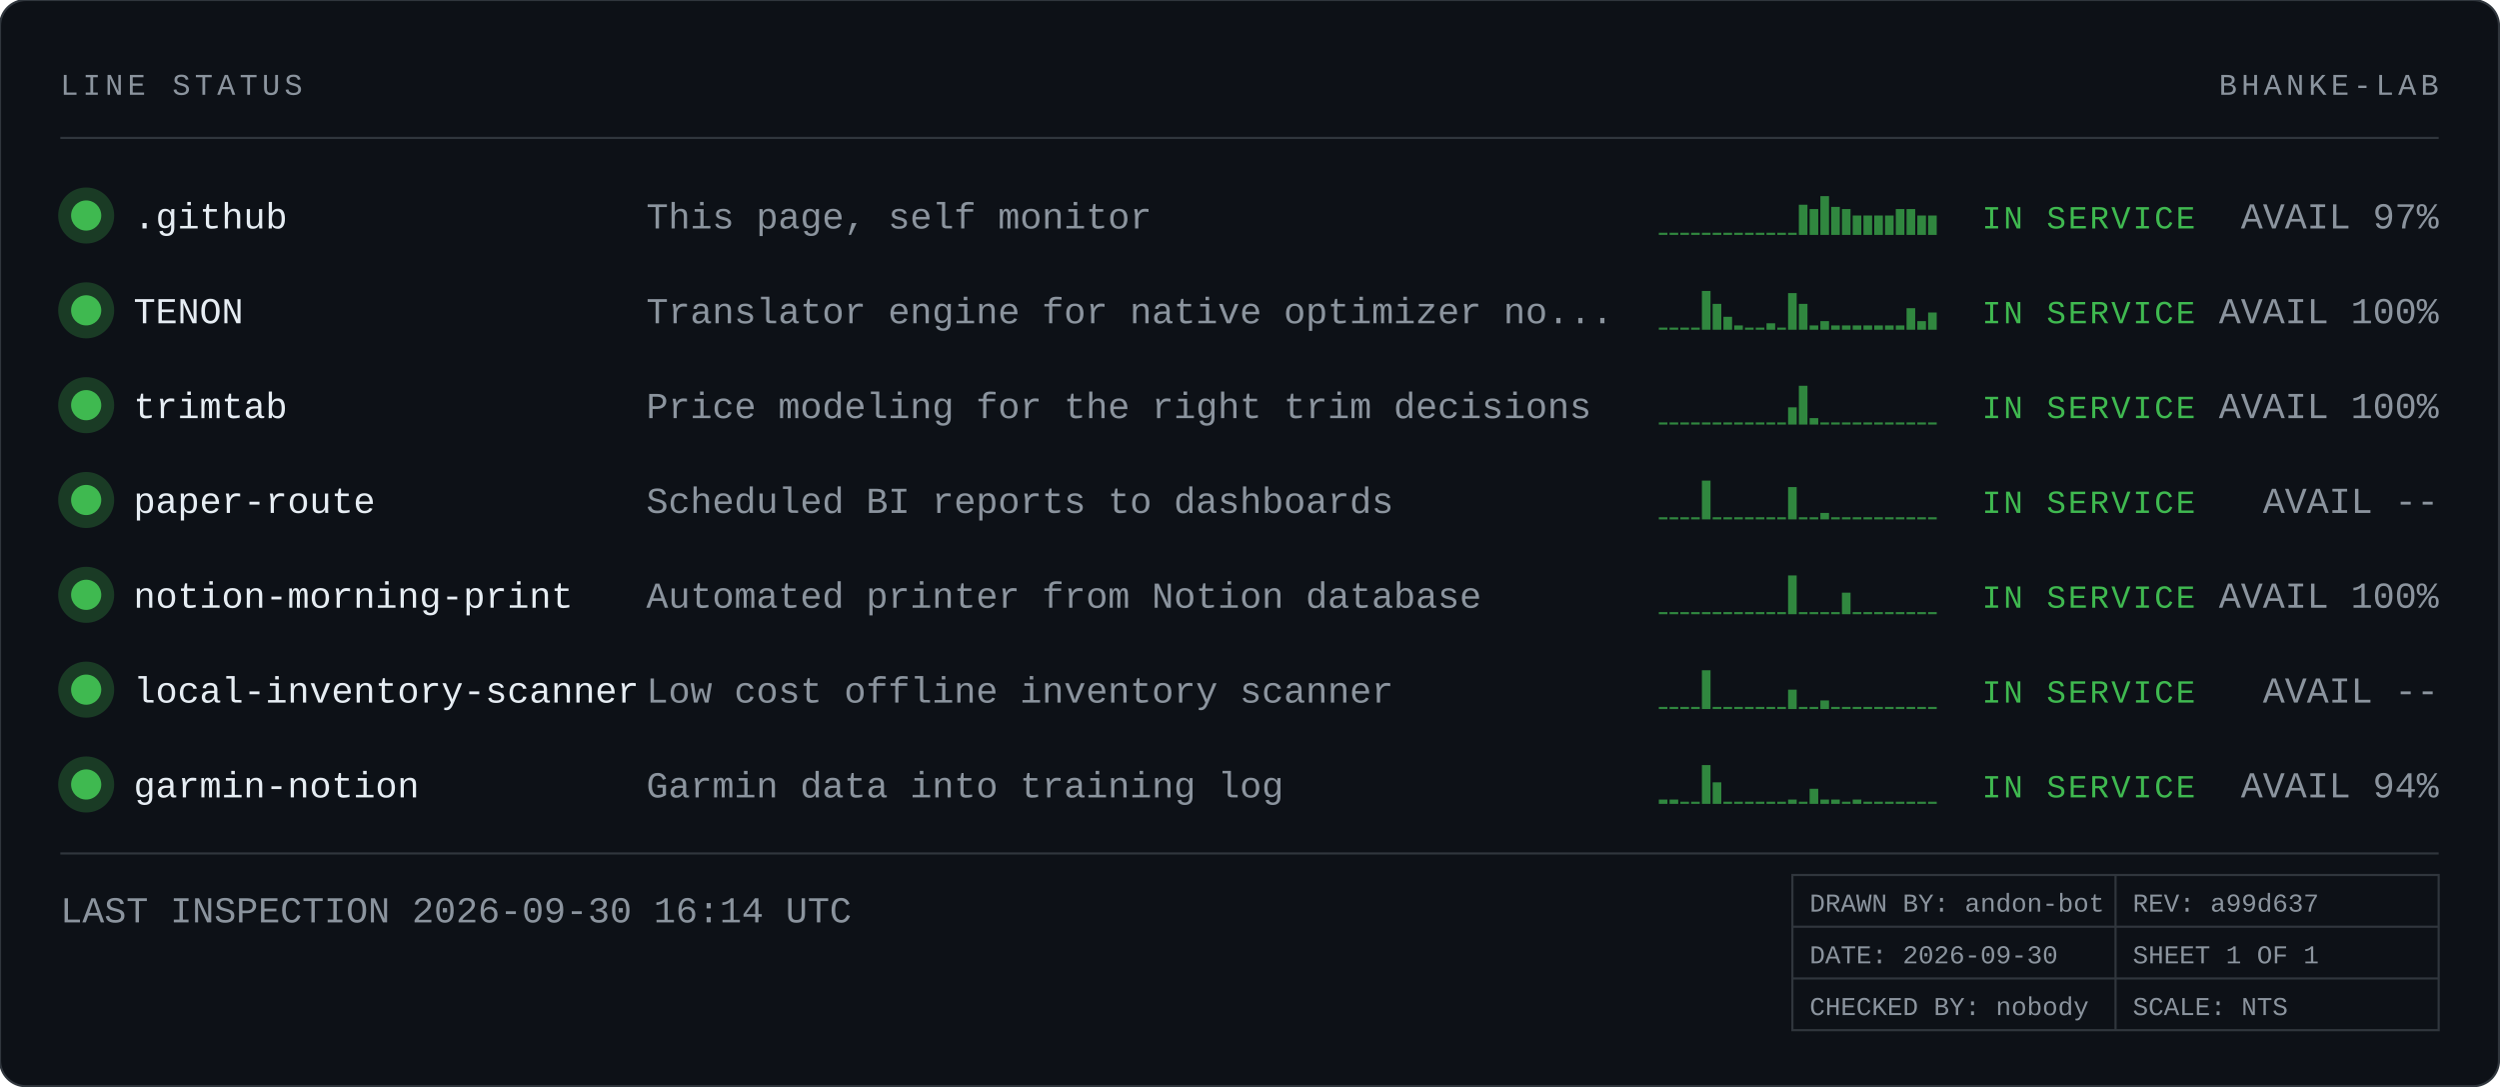
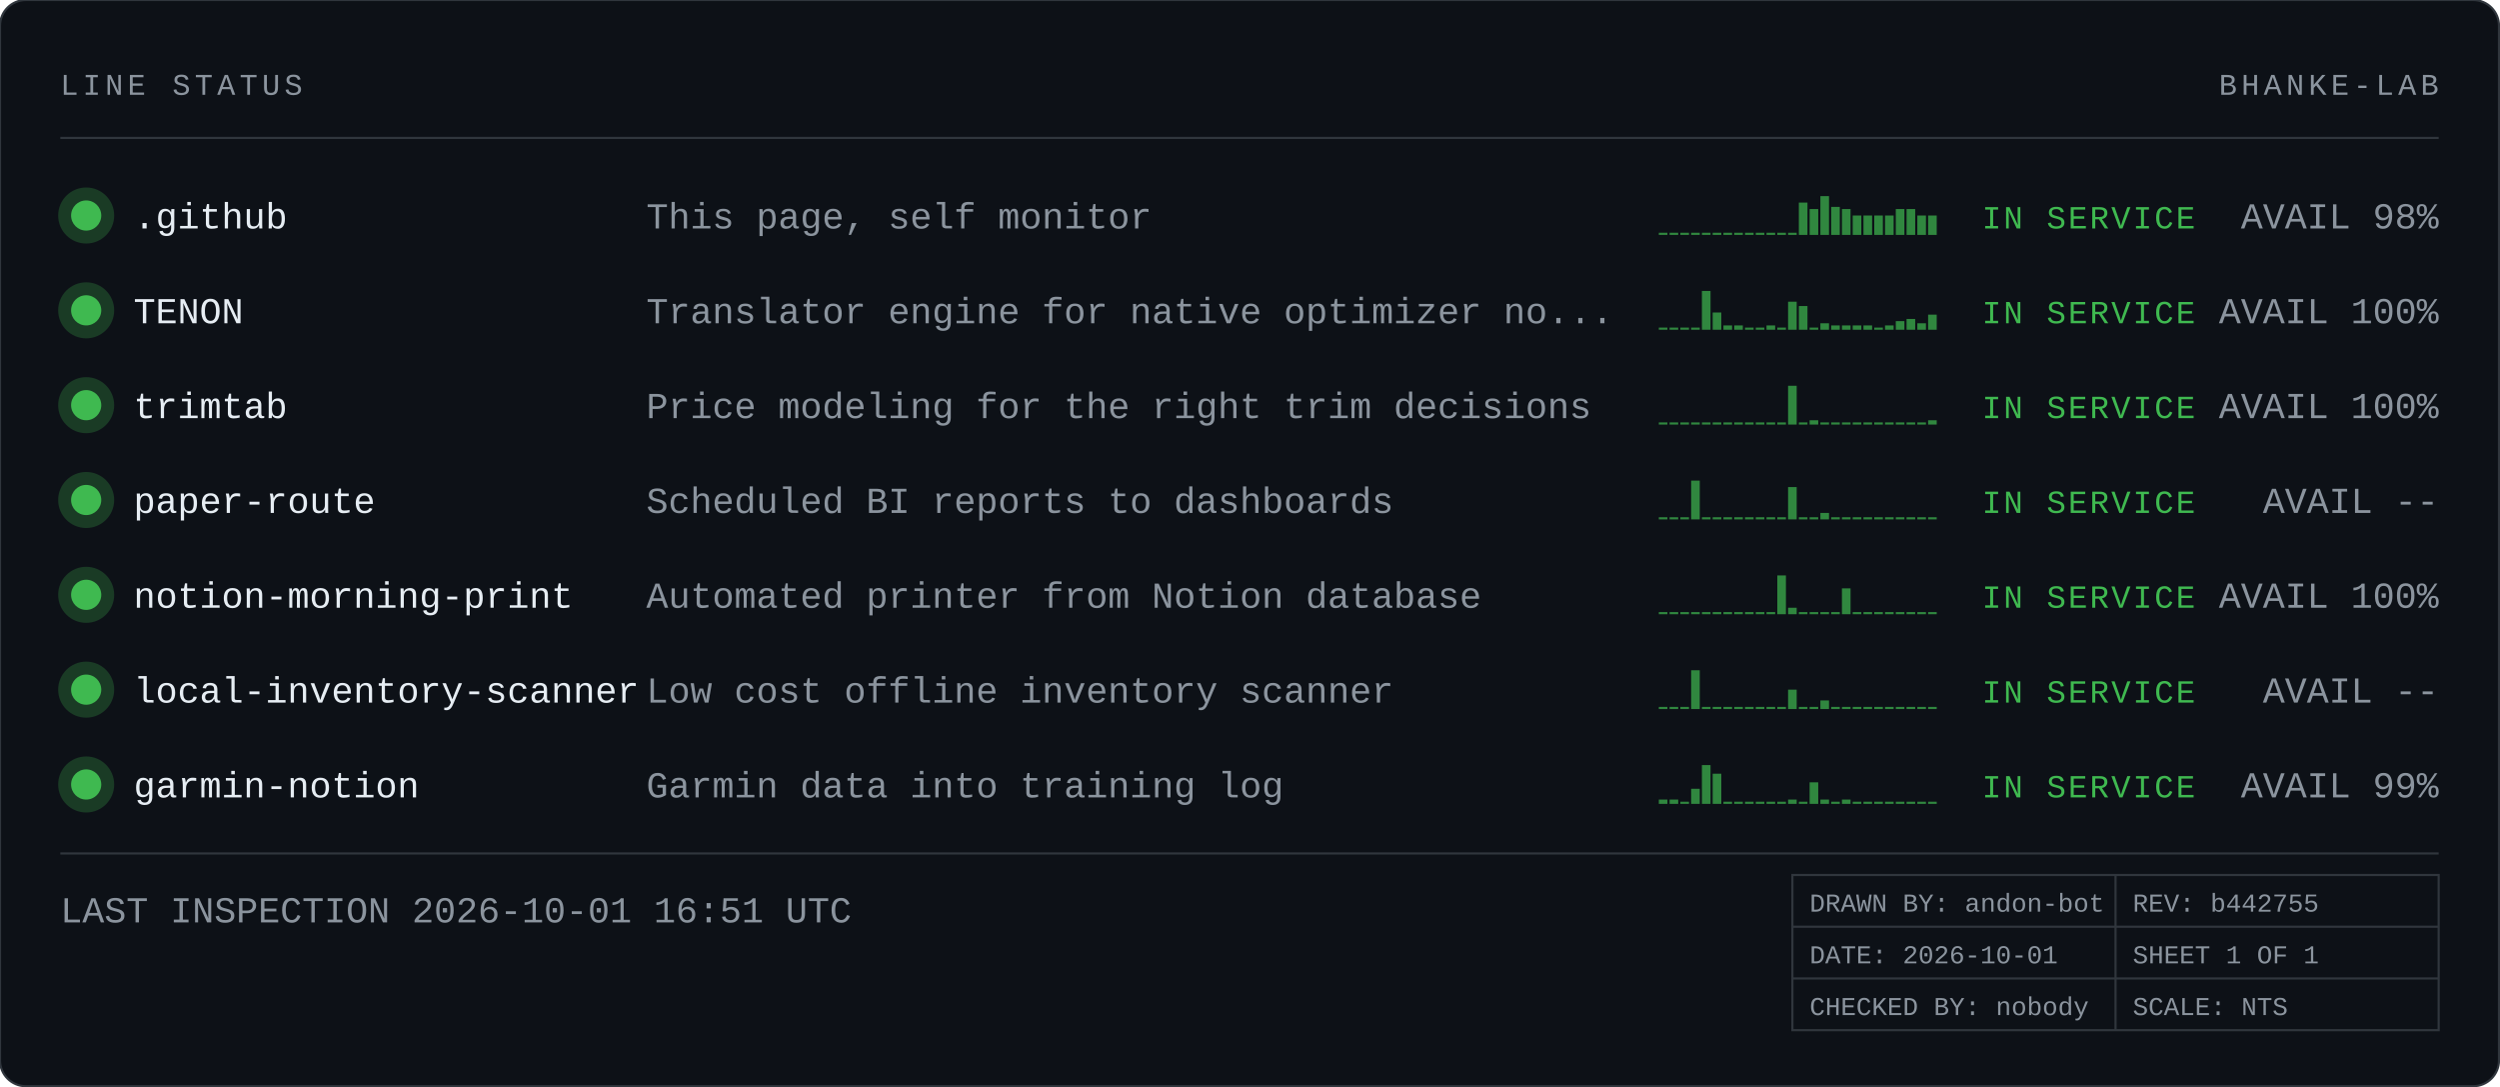
<svg xmlns="http://www.w3.org/2000/svg" width="1160" height="504" viewBox="0 0 1160 504" role="img" aria-label="Andon board">
  <style>
text { font-family: Consolas, 'Courier New', monospace; font-size: 17px; }
.hd { fill: #8b949e; font-size: 14px; letter-spacing: 2px; }
.name { fill: #e6edf3; }
.dim { fill: #8b949e; }
.st { font-size: 15px; letter-spacing: 1px; }
.tb { fill: #8b949e; font-size: 12px; }
</style>
  <rect x="0" y="0" width="1160" height="504" rx="12" fill="#0d1117" stroke="#30363d" />
  <text x="28" y="44" class="hd">LINE STATUS</text>
  <text x="1132" y="44" class="hd" text-anchor="end">BHANKE-LAB</text>
  <line x1="28" y1="64" x2="1132" y2="64" stroke="#30363d" />
  <circle cx="40" cy="100" r="13" fill="#3fb950" opacity="0.25" />
  <circle cx="40" cy="100" r="7" fill="#3fb950" />
  <text x="62" y="106" class="name">.github</text>
  <text x="300" y="106" class="dim">This page, self monitor</text>
  <rect x="770" y="108" width="4" height="1" fill="#3fb950" opacity="0.7" />
  <rect x="775" y="108" width="4" height="1" fill="#3fb950" opacity="0.7" />
  <rect x="780" y="108" width="4" height="1" fill="#3fb950" opacity="0.7" />
  <rect x="785" y="108" width="4" height="1" fill="#3fb950" opacity="0.7" />
  <rect x="790" y="108" width="4" height="1" fill="#3fb950" opacity="0.7" />
  <rect x="795" y="108" width="4" height="1" fill="#3fb950" opacity="0.7" />
  <rect x="800" y="108" width="4" height="1" fill="#3fb950" opacity="0.7" />
  <rect x="805" y="108" width="4" height="1" fill="#3fb950" opacity="0.7" />
  <rect x="810" y="108" width="4" height="1" fill="#3fb950" opacity="0.7" />
  <rect x="815" y="108" width="4" height="1" fill="#3fb950" opacity="0.7" />
  <rect x="820" y="108" width="4" height="1" fill="#3fb950" opacity="0.7" />
  <rect x="825" y="108" width="4" height="1" fill="#3fb950" opacity="0.7" />
  <rect x="830" y="108" width="4" height="1" fill="#3fb950" opacity="0.7" />
-   <rect x="835" y="95" width="4" height="14" fill="#3fb950" opacity="0.7" />
+   <rect x="835" y="94" width="4" height="15" fill="#3fb950" opacity="0.7" />
  <rect x="840" y="97" width="4" height="12" fill="#3fb950" opacity="0.7" />
  <rect x="845" y="91" width="4" height="18" fill="#3fb950" opacity="0.7" />
  <rect x="850" y="96" width="4" height="13" fill="#3fb950" opacity="0.7" />
  <rect x="855" y="97" width="4" height="12" fill="#3fb950" opacity="0.7" />
  <rect x="860" y="100" width="4" height="9" fill="#3fb950" opacity="0.7" />
  <rect x="865" y="100" width="4" height="9" fill="#3fb950" opacity="0.7" />
  <rect x="870" y="100" width="4" height="9" fill="#3fb950" opacity="0.7" />
  <rect x="875" y="100" width="4" height="9" fill="#3fb950" opacity="0.7" />
  <rect x="880" y="97" width="4" height="12" fill="#3fb950" opacity="0.7" />
  <rect x="885" y="97" width="4" height="12" fill="#3fb950" opacity="0.7" />
  <rect x="890" y="100" width="4" height="9" fill="#3fb950" opacity="0.7" />
  <rect x="895" y="100" width="4" height="9" fill="#3fb950" opacity="0.7" />
  <text x="920" y="106" class="st" fill="#3fb950">IN SERVICE</text>
-   <text x="1132" y="106" class="dim" text-anchor="end">AVAIL 97%</text>
+   <text x="1132" y="106" class="dim" text-anchor="end">AVAIL 98%</text>
  <circle cx="40" cy="144" r="13" fill="#3fb950" opacity="0.25" />
  <circle cx="40" cy="144" r="7" fill="#3fb950" />
  <text x="62" y="150" class="name">TENON</text>
  <text x="300" y="150" class="dim">Translator engine for native optimizer no...</text>
  <rect x="770" y="152" width="4" height="1" fill="#3fb950" opacity="0.7" />
  <rect x="775" y="152" width="4" height="1" fill="#3fb950" opacity="0.7" />
  <rect x="780" y="152" width="4" height="1" fill="#3fb950" opacity="0.7" />
  <rect x="785" y="152" width="4" height="1" fill="#3fb950" opacity="0.7" />
  <rect x="790" y="135" width="4" height="18" fill="#3fb950" opacity="0.7" />
-   <rect x="795" y="141" width="4" height="12" fill="#3fb950" opacity="0.7" />
-   <rect x="800" y="147" width="4" height="6" fill="#3fb950" opacity="0.7" />
+   <rect x="795" y="145" width="4" height="8" fill="#3fb950" opacity="0.7" />
+   <rect x="800" y="151" width="4" height="2" fill="#3fb950" opacity="0.7" />
  <rect x="805" y="151" width="4" height="2" fill="#3fb950" opacity="0.7" />
  <rect x="810" y="152" width="4" height="1" fill="#3fb950" opacity="0.7" />
  <rect x="815" y="152" width="4" height="1" fill="#3fb950" opacity="0.7" />
-   <rect x="820" y="150" width="4" height="3" fill="#3fb950" opacity="0.7" />
+   <rect x="820" y="151" width="4" height="2" fill="#3fb950" opacity="0.7" />
  <rect x="825" y="152" width="4" height="1" fill="#3fb950" opacity="0.7" />
-   <rect x="830" y="136" width="4" height="17" fill="#3fb950" opacity="0.7" />
-   <rect x="835" y="141" width="4" height="12" fill="#3fb950" opacity="0.7" />
-   <rect x="840" y="151" width="4" height="2" fill="#3fb950" opacity="0.7" />
-   <rect x="845" y="149" width="4" height="4" fill="#3fb950" opacity="0.7" />
+   <rect x="830" y="140" width="4" height="13" fill="#3fb950" opacity="0.7" />
+   <rect x="835" y="142" width="4" height="11" fill="#3fb950" opacity="0.7" />
+   <rect x="840" y="152" width="4" height="1" fill="#3fb950" opacity="0.7" />
+   <rect x="845" y="150" width="4" height="3" fill="#3fb950" opacity="0.7" />
  <rect x="850" y="151" width="4" height="2" fill="#3fb950" opacity="0.7" />
  <rect x="855" y="151" width="4" height="2" fill="#3fb950" opacity="0.7" />
  <rect x="860" y="151" width="4" height="2" fill="#3fb950" opacity="0.7" />
  <rect x="865" y="151" width="4" height="2" fill="#3fb950" opacity="0.7" />
-   <rect x="870" y="151" width="4" height="2" fill="#3fb950" opacity="0.7" />
+   <rect x="870" y="152" width="4" height="1" fill="#3fb950" opacity="0.7" />
  <rect x="875" y="151" width="4" height="2" fill="#3fb950" opacity="0.7" />
-   <rect x="880" y="151" width="4" height="2" fill="#3fb950" opacity="0.7" />
-   <rect x="885" y="143" width="4" height="10" fill="#3fb950" opacity="0.7" />
-   <rect x="890" y="149" width="4" height="4" fill="#3fb950" opacity="0.7" />
-   <rect x="895" y="145" width="4" height="8" fill="#3fb950" opacity="0.7" />
+   <rect x="880" y="149" width="4" height="4" fill="#3fb950" opacity="0.7" />
+   <rect x="885" y="148" width="4" height="5" fill="#3fb950" opacity="0.7" />
+   <rect x="890" y="150" width="4" height="3" fill="#3fb950" opacity="0.7" />
+   <rect x="895" y="146" width="4" height="7" fill="#3fb950" opacity="0.7" />
  <text x="920" y="150" class="st" fill="#3fb950">IN SERVICE</text>
  <text x="1132" y="150" class="dim" text-anchor="end">AVAIL 100%</text>
  <circle cx="40" cy="188" r="13" fill="#3fb950" opacity="0.25" />
  <circle cx="40" cy="188" r="7" fill="#3fb950" />
  <text x="62" y="194" class="name">trimtab</text>
  <text x="300" y="194" class="dim">Price modeling for the right trim decisions</text>
  <rect x="770" y="196" width="4" height="1" fill="#3fb950" opacity="0.7" />
  <rect x="775" y="196" width="4" height="1" fill="#3fb950" opacity="0.7" />
  <rect x="780" y="196" width="4" height="1" fill="#3fb950" opacity="0.7" />
  <rect x="785" y="196" width="4" height="1" fill="#3fb950" opacity="0.7" />
  <rect x="790" y="196" width="4" height="1" fill="#3fb950" opacity="0.7" />
  <rect x="795" y="196" width="4" height="1" fill="#3fb950" opacity="0.7" />
  <rect x="800" y="196" width="4" height="1" fill="#3fb950" opacity="0.7" />
  <rect x="805" y="196" width="4" height="1" fill="#3fb950" opacity="0.7" />
  <rect x="810" y="196" width="4" height="1" fill="#3fb950" opacity="0.7" />
  <rect x="815" y="196" width="4" height="1" fill="#3fb950" opacity="0.7" />
  <rect x="820" y="196" width="4" height="1" fill="#3fb950" opacity="0.7" />
  <rect x="825" y="196" width="4" height="1" fill="#3fb950" opacity="0.7" />
-   <rect x="830" y="189" width="4" height="8" fill="#3fb950" opacity="0.7" />
-   <rect x="835" y="179" width="4" height="18" fill="#3fb950" opacity="0.7" />
-   <rect x="840" y="194" width="4" height="3" fill="#3fb950" opacity="0.7" />
+   <rect x="830" y="179" width="4" height="18" fill="#3fb950" opacity="0.7" />
+   <rect x="835" y="196" width="4" height="1" fill="#3fb950" opacity="0.7" />
+   <rect x="840" y="195" width="4" height="2" fill="#3fb950" opacity="0.7" />
  <rect x="845" y="196" width="4" height="1" fill="#3fb950" opacity="0.7" />
  <rect x="850" y="196" width="4" height="1" fill="#3fb950" opacity="0.7" />
  <rect x="855" y="196" width="4" height="1" fill="#3fb950" opacity="0.7" />
  <rect x="860" y="196" width="4" height="1" fill="#3fb950" opacity="0.7" />
  <rect x="865" y="196" width="4" height="1" fill="#3fb950" opacity="0.7" />
  <rect x="870" y="196" width="4" height="1" fill="#3fb950" opacity="0.7" />
  <rect x="875" y="196" width="4" height="1" fill="#3fb950" opacity="0.7" />
  <rect x="880" y="196" width="4" height="1" fill="#3fb950" opacity="0.7" />
  <rect x="885" y="196" width="4" height="1" fill="#3fb950" opacity="0.7" />
  <rect x="890" y="196" width="4" height="1" fill="#3fb950" opacity="0.7" />
-   <rect x="895" y="196" width="4" height="1" fill="#3fb950" opacity="0.7" />
+   <rect x="895" y="195" width="4" height="2" fill="#3fb950" opacity="0.7" />
  <text x="920" y="194" class="st" fill="#3fb950">IN SERVICE</text>
  <text x="1132" y="194" class="dim" text-anchor="end">AVAIL 100%</text>
  <circle cx="40" cy="232" r="13" fill="#3fb950" opacity="0.25" />
  <circle cx="40" cy="232" r="7" fill="#3fb950" />
  <text x="62" y="238" class="name">paper-route</text>
  <text x="300" y="238" class="dim">Scheduled BI reports to dashboards</text>
  <rect x="770" y="240" width="4" height="1" fill="#3fb950" opacity="0.7" />
  <rect x="775" y="240" width="4" height="1" fill="#3fb950" opacity="0.7" />
  <rect x="780" y="240" width="4" height="1" fill="#3fb950" opacity="0.7" />
-   <rect x="785" y="240" width="4" height="1" fill="#3fb950" opacity="0.7" />
-   <rect x="790" y="223" width="4" height="18" fill="#3fb950" opacity="0.7" />
+   <rect x="785" y="223" width="4" height="18" fill="#3fb950" opacity="0.7" />
+   <rect x="790" y="240" width="4" height="1" fill="#3fb950" opacity="0.7" />
  <rect x="795" y="240" width="4" height="1" fill="#3fb950" opacity="0.7" />
  <rect x="800" y="240" width="4" height="1" fill="#3fb950" opacity="0.7" />
  <rect x="805" y="240" width="4" height="1" fill="#3fb950" opacity="0.7" />
  <rect x="810" y="240" width="4" height="1" fill="#3fb950" opacity="0.7" />
  <rect x="815" y="240" width="4" height="1" fill="#3fb950" opacity="0.7" />
  <rect x="820" y="240" width="4" height="1" fill="#3fb950" opacity="0.7" />
  <rect x="825" y="240" width="4" height="1" fill="#3fb950" opacity="0.7" />
  <rect x="830" y="226" width="4" height="15" fill="#3fb950" opacity="0.7" />
  <rect x="835" y="240" width="4" height="1" fill="#3fb950" opacity="0.7" />
  <rect x="840" y="240" width="4" height="1" fill="#3fb950" opacity="0.7" />
  <rect x="845" y="238" width="4" height="3" fill="#3fb950" opacity="0.7" />
  <rect x="850" y="240" width="4" height="1" fill="#3fb950" opacity="0.7" />
  <rect x="855" y="240" width="4" height="1" fill="#3fb950" opacity="0.7" />
  <rect x="860" y="240" width="4" height="1" fill="#3fb950" opacity="0.7" />
  <rect x="865" y="240" width="4" height="1" fill="#3fb950" opacity="0.7" />
  <rect x="870" y="240" width="4" height="1" fill="#3fb950" opacity="0.7" />
  <rect x="875" y="240" width="4" height="1" fill="#3fb950" opacity="0.7" />
  <rect x="880" y="240" width="4" height="1" fill="#3fb950" opacity="0.7" />
  <rect x="885" y="240" width="4" height="1" fill="#3fb950" opacity="0.7" />
  <rect x="890" y="240" width="4" height="1" fill="#3fb950" opacity="0.7" />
  <rect x="895" y="240" width="4" height="1" fill="#3fb950" opacity="0.7" />
  <text x="920" y="238" class="st" fill="#3fb950">IN SERVICE</text>
  <text x="1132" y="238" class="dim" text-anchor="end">AVAIL --</text>
  <circle cx="40" cy="276" r="13" fill="#3fb950" opacity="0.25" />
  <circle cx="40" cy="276" r="7" fill="#3fb950" />
  <text x="62" y="282" class="name">notion-morning-print</text>
  <text x="300" y="282" class="dim">Automated printer from Notion database</text>
  <rect x="770" y="284" width="4" height="1" fill="#3fb950" opacity="0.7" />
  <rect x="775" y="284" width="4" height="1" fill="#3fb950" opacity="0.7" />
  <rect x="780" y="284" width="4" height="1" fill="#3fb950" opacity="0.7" />
  <rect x="785" y="284" width="4" height="1" fill="#3fb950" opacity="0.7" />
  <rect x="790" y="284" width="4" height="1" fill="#3fb950" opacity="0.7" />
  <rect x="795" y="284" width="4" height="1" fill="#3fb950" opacity="0.7" />
  <rect x="800" y="284" width="4" height="1" fill="#3fb950" opacity="0.7" />
  <rect x="805" y="284" width="4" height="1" fill="#3fb950" opacity="0.7" />
  <rect x="810" y="284" width="4" height="1" fill="#3fb950" opacity="0.7" />
  <rect x="815" y="284" width="4" height="1" fill="#3fb950" opacity="0.7" />
  <rect x="820" y="284" width="4" height="1" fill="#3fb950" opacity="0.7" />
-   <rect x="825" y="284" width="4" height="1" fill="#3fb950" opacity="0.7" />
-   <rect x="830" y="267" width="4" height="18" fill="#3fb950" opacity="0.7" />
+   <rect x="825" y="267" width="4" height="18" fill="#3fb950" opacity="0.7" />
+   <rect x="830" y="282" width="4" height="3" fill="#3fb950" opacity="0.7" />
  <rect x="835" y="284" width="4" height="1" fill="#3fb950" opacity="0.7" />
  <rect x="840" y="284" width="4" height="1" fill="#3fb950" opacity="0.7" />
  <rect x="845" y="284" width="4" height="1" fill="#3fb950" opacity="0.7" />
  <rect x="850" y="284" width="4" height="1" fill="#3fb950" opacity="0.7" />
-   <rect x="855" y="275" width="4" height="10" fill="#3fb950" opacity="0.7" />
+   <rect x="855" y="273" width="4" height="12" fill="#3fb950" opacity="0.7" />
  <rect x="860" y="284" width="4" height="1" fill="#3fb950" opacity="0.7" />
  <rect x="865" y="284" width="4" height="1" fill="#3fb950" opacity="0.7" />
  <rect x="870" y="284" width="4" height="1" fill="#3fb950" opacity="0.7" />
  <rect x="875" y="284" width="4" height="1" fill="#3fb950" opacity="0.7" />
  <rect x="880" y="284" width="4" height="1" fill="#3fb950" opacity="0.7" />
  <rect x="885" y="284" width="4" height="1" fill="#3fb950" opacity="0.7" />
  <rect x="890" y="284" width="4" height="1" fill="#3fb950" opacity="0.7" />
  <rect x="895" y="284" width="4" height="1" fill="#3fb950" opacity="0.7" />
  <text x="920" y="282" class="st" fill="#3fb950">IN SERVICE</text>
  <text x="1132" y="282" class="dim" text-anchor="end">AVAIL 100%</text>
  <circle cx="40" cy="320" r="13" fill="#3fb950" opacity="0.25" />
  <circle cx="40" cy="320" r="7" fill="#3fb950" />
  <text x="62" y="326" class="name">local-inventory-scanner</text>
  <text x="300" y="326" class="dim">Low cost offline inventory scanner</text>
  <rect x="770" y="328" width="4" height="1" fill="#3fb950" opacity="0.7" />
  <rect x="775" y="328" width="4" height="1" fill="#3fb950" opacity="0.7" />
  <rect x="780" y="328" width="4" height="1" fill="#3fb950" opacity="0.7" />
-   <rect x="785" y="328" width="4" height="1" fill="#3fb950" opacity="0.7" />
-   <rect x="790" y="311" width="4" height="18" fill="#3fb950" opacity="0.7" />
+   <rect x="785" y="311" width="4" height="18" fill="#3fb950" opacity="0.7" />
+   <rect x="790" y="328" width="4" height="1" fill="#3fb950" opacity="0.7" />
  <rect x="795" y="328" width="4" height="1" fill="#3fb950" opacity="0.7" />
  <rect x="800" y="328" width="4" height="1" fill="#3fb950" opacity="0.7" />
  <rect x="805" y="328" width="4" height="1" fill="#3fb950" opacity="0.7" />
  <rect x="810" y="328" width="4" height="1" fill="#3fb950" opacity="0.7" />
  <rect x="815" y="328" width="4" height="1" fill="#3fb950" opacity="0.7" />
  <rect x="820" y="328" width="4" height="1" fill="#3fb950" opacity="0.7" />
  <rect x="825" y="328" width="4" height="1" fill="#3fb950" opacity="0.7" />
  <rect x="830" y="320" width="4" height="9" fill="#3fb950" opacity="0.7" />
  <rect x="835" y="328" width="4" height="1" fill="#3fb950" opacity="0.7" />
  <rect x="840" y="328" width="4" height="1" fill="#3fb950" opacity="0.7" />
  <rect x="845" y="325" width="4" height="4" fill="#3fb950" opacity="0.7" />
  <rect x="850" y="328" width="4" height="1" fill="#3fb950" opacity="0.7" />
  <rect x="855" y="328" width="4" height="1" fill="#3fb950" opacity="0.7" />
  <rect x="860" y="328" width="4" height="1" fill="#3fb950" opacity="0.7" />
  <rect x="865" y="328" width="4" height="1" fill="#3fb950" opacity="0.7" />
  <rect x="870" y="328" width="4" height="1" fill="#3fb950" opacity="0.7" />
  <rect x="875" y="328" width="4" height="1" fill="#3fb950" opacity="0.7" />
  <rect x="880" y="328" width="4" height="1" fill="#3fb950" opacity="0.7" />
  <rect x="885" y="328" width="4" height="1" fill="#3fb950" opacity="0.7" />
  <rect x="890" y="328" width="4" height="1" fill="#3fb950" opacity="0.7" />
  <rect x="895" y="328" width="4" height="1" fill="#3fb950" opacity="0.7" />
  <text x="920" y="326" class="st" fill="#3fb950">IN SERVICE</text>
  <text x="1132" y="326" class="dim" text-anchor="end">AVAIL --</text>
  <circle cx="40" cy="364" r="13" fill="#3fb950" opacity="0.25" />
  <circle cx="40" cy="364" r="7" fill="#3fb950" />
  <text x="62" y="370" class="name">garmin-notion</text>
  <text x="300" y="370" class="dim">Garmin data into training log</text>
  <rect x="770" y="371" width="4" height="2" fill="#3fb950" opacity="0.7" />
  <rect x="775" y="371" width="4" height="2" fill="#3fb950" opacity="0.7" />
  <rect x="780" y="372" width="4" height="1" fill="#3fb950" opacity="0.7" />
-   <rect x="785" y="372" width="4" height="1" fill="#3fb950" opacity="0.7" />
+   <rect x="785" y="366" width="4" height="7" fill="#3fb950" opacity="0.7" />
  <rect x="790" y="355" width="4" height="18" fill="#3fb950" opacity="0.7" />
-   <rect x="795" y="363" width="4" height="10" fill="#3fb950" opacity="0.7" />
+   <rect x="795" y="359" width="4" height="14" fill="#3fb950" opacity="0.7" />
  <rect x="800" y="372" width="4" height="1" fill="#3fb950" opacity="0.7" />
  <rect x="805" y="372" width="4" height="1" fill="#3fb950" opacity="0.7" />
  <rect x="810" y="372" width="4" height="1" fill="#3fb950" opacity="0.7" />
  <rect x="815" y="372" width="4" height="1" fill="#3fb950" opacity="0.7" />
  <rect x="820" y="372" width="4" height="1" fill="#3fb950" opacity="0.7" />
  <rect x="825" y="372" width="4" height="1" fill="#3fb950" opacity="0.7" />
  <rect x="830" y="371" width="4" height="2" fill="#3fb950" opacity="0.7" />
  <rect x="835" y="372" width="4" height="1" fill="#3fb950" opacity="0.7" />
-   <rect x="840" y="366" width="4" height="7" fill="#3fb950" opacity="0.7" />
+   <rect x="840" y="363" width="4" height="10" fill="#3fb950" opacity="0.7" />
  <rect x="845" y="371" width="4" height="2" fill="#3fb950" opacity="0.7" />
-   <rect x="850" y="371" width="4" height="2" fill="#3fb950" opacity="0.7" />
-   <rect x="855" y="372" width="4" height="1" fill="#3fb950" opacity="0.7" />
-   <rect x="860" y="371" width="4" height="2" fill="#3fb950" opacity="0.7" />
+   <rect x="850" y="372" width="4" height="1" fill="#3fb950" opacity="0.7" />
+   <rect x="855" y="371" width="4" height="2" fill="#3fb950" opacity="0.7" />
+   <rect x="860" y="372" width="4" height="1" fill="#3fb950" opacity="0.7" />
  <rect x="865" y="372" width="4" height="1" fill="#3fb950" opacity="0.7" />
  <rect x="870" y="372" width="4" height="1" fill="#3fb950" opacity="0.7" />
  <rect x="875" y="372" width="4" height="1" fill="#3fb950" opacity="0.7" />
  <rect x="880" y="372" width="4" height="1" fill="#3fb950" opacity="0.7" />
  <rect x="885" y="372" width="4" height="1" fill="#3fb950" opacity="0.7" />
  <rect x="890" y="372" width="4" height="1" fill="#3fb950" opacity="0.7" />
  <rect x="895" y="372" width="4" height="1" fill="#3fb950" opacity="0.7" />
  <text x="920" y="370" class="st" fill="#3fb950">IN SERVICE</text>
-   <text x="1132" y="370" class="dim" text-anchor="end">AVAIL 94%</text>
+   <text x="1132" y="370" class="dim" text-anchor="end">AVAIL 99%</text>
  <line x1="28" y1="396" x2="1132" y2="396" stroke="#30363d" />
-   <text x="28" y="428" class="dim">LAST INSPECTION 2026-09-30 16:14 UTC</text>
+   <text x="28" y="428" class="dim">LAST INSPECTION 2026-10-01 16:51 UTC</text>
  <rect x="832" y="406" width="300" height="72" fill="none" stroke="#30363d" />
  <line x1="832" y1="430" x2="1132" y2="430" stroke="#30363d" />
  <line x1="832" y1="454" x2="1132" y2="454" stroke="#30363d" />
  <line x1="982" y1="406" x2="982" y2="478" stroke="#30363d" />
  <text x="840" y="423" class="tb">DRAWN BY: andon-bot</text>
-   <text x="990" y="423" class="tb">REV: a99d637</text>
-   <text x="840" y="447" class="tb">DATE: 2026-09-30</text>
+   <text x="990" y="423" class="tb">REV: b442755</text>
+   <text x="840" y="447" class="tb">DATE: 2026-10-01</text>
  <text x="990" y="447" class="tb">SHEET 1 OF 1</text>
  <text x="840" y="471" class="tb">CHECKED BY: nobody</text>
  <text x="990" y="471" class="tb">SCALE: NTS</text>
</svg>
